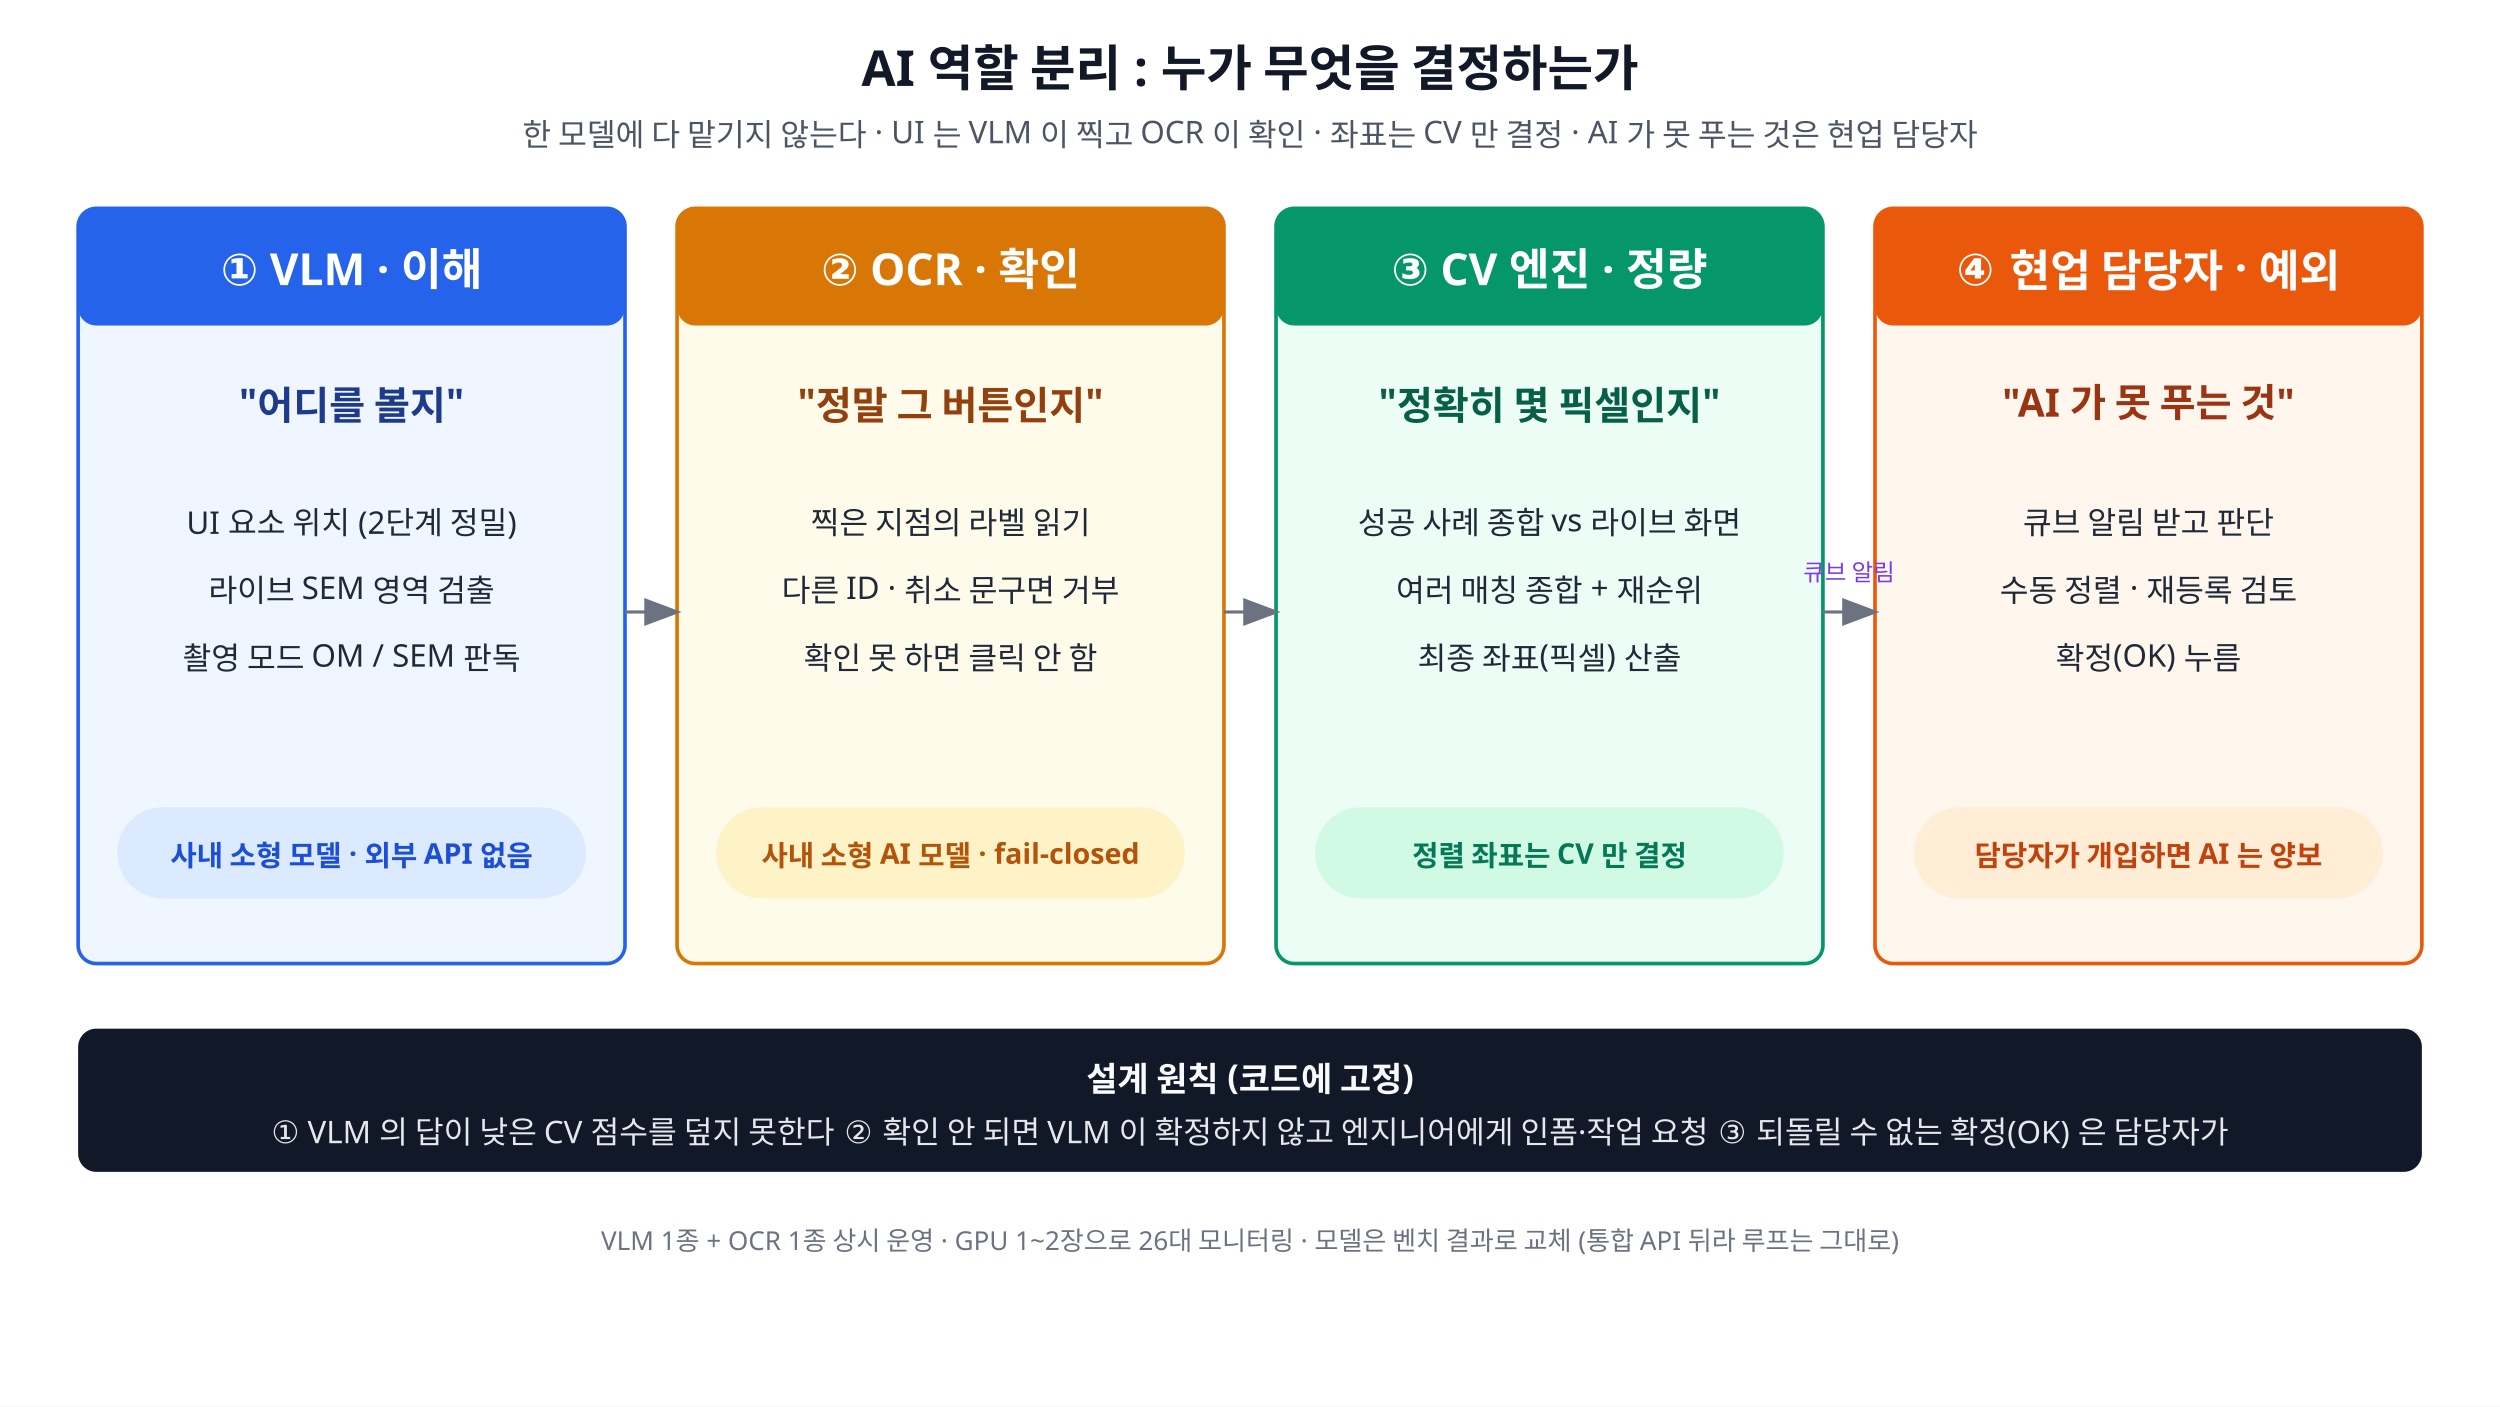
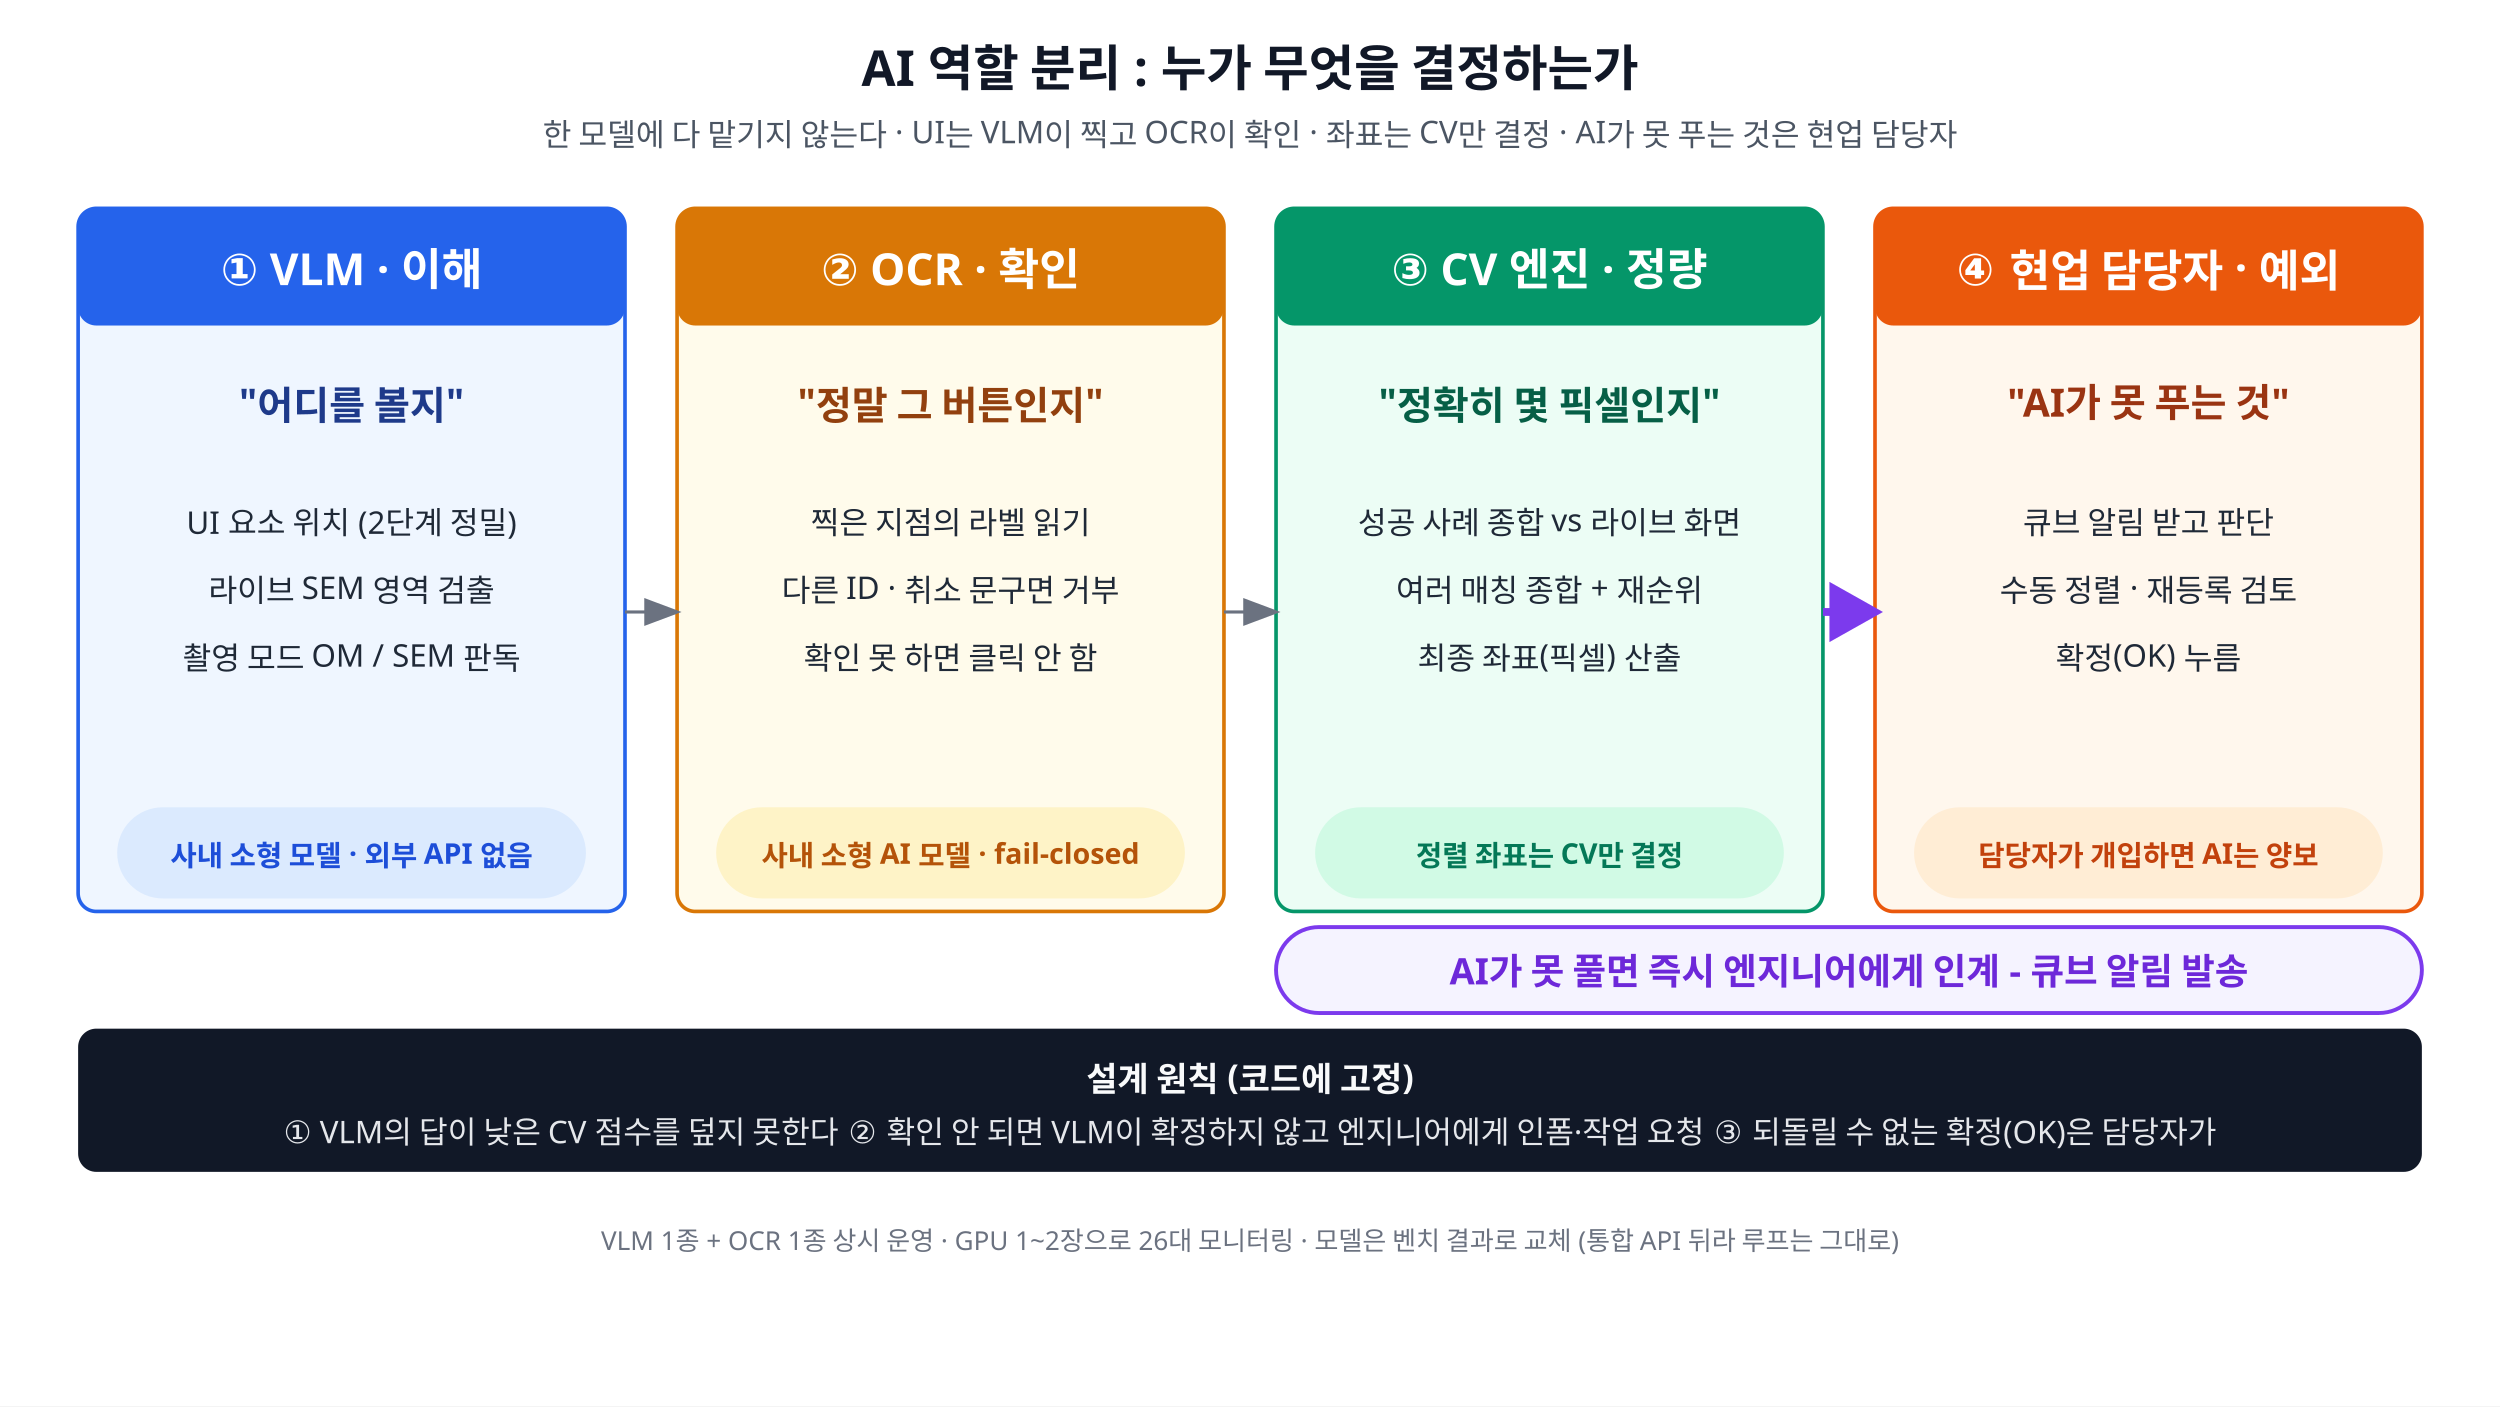
<svg xmlns="http://www.w3.org/2000/svg" width="1920" height="1080" viewBox="0 0 1920 1080" font-family="Apple SD Gothic Neo, Malgun Gothic, NanumGothic, sans-serif">
  <rect width="1920" height="1080" fill="#ffffff" />
  <text x="960" y="66" text-anchor="middle" font-size="38" font-weight="700" fill="#111827">AI 역할 분리 : 누가 무엇을 결정하는가</text>
-   <text x="960" y="112" text-anchor="middle" font-size="24" fill="#4b5563">한 모델에 다 맡기지 않는다 · UI 는 VLM 이 찍고 OCR 이 확인 · 좌표는 CV 만 결정 · AI 가 못 푸는 것은 현업 담당자</text>
-   <rect x="60" y="160" width="420" height="580" rx="14" fill="#eff6ff" stroke="#2563eb" stroke-width="2.8" />
+   <text x="960" y="112" text-anchor="middle" font-size="24" fill="#4b5563">한 모델에 다 맡기지 않는다 · UI는 VLM이 찍고 OCR이 확인 · 좌표는 CV만 결정 · AI가 못 푸는 것은 현업 담당자</text>
+   <rect x="60" y="160" width="420" height="540" rx="14" fill="#eff6ff" stroke="#2563eb" stroke-width="2.8" />
  <rect x="60" y="160" width="420" height="90" rx="14" fill="#2563eb" />
  <text x="270" y="219" text-anchor="middle" font-size="34" font-weight="700" fill="#ffffff">① VLM · 이해</text>
  <text x="270" y="320" text-anchor="middle" font-size="30" font-weight="700" fill="#1e3a8a">"어디를 볼지"</text>
  <g font-size="24" fill="#1f2937" text-anchor="middle">
    <text x="270" y="410">UI 요소 위치 (2단계 정밀)</text>
    <text x="270" y="462">라이브 SEM 영역 검출</text>
    <text x="270" y="514">촬영 모드 OM / SEM 판독</text>
  </g>
  <rect x="90" y="620" width="360" height="70" rx="35" fill="#dbeafe" />
  <text x="270" y="665" text-anchor="middle" font-size="22" font-weight="700" fill="#1d4ed8">사내 소형 모델 · 외부 API 없음</text>
-   <rect x="520" y="160" width="420" height="580" rx="14" fill="#fffbeb" stroke="#d97706" stroke-width="2.8" />
+   <rect x="520" y="160" width="420" height="540" rx="14" fill="#fffbeb" stroke="#d97706" stroke-width="2.8" />
  <rect x="520" y="160" width="420" height="90" rx="14" fill="#d97706" />
  <text x="730" y="219" text-anchor="middle" font-size="34" font-weight="700" fill="#ffffff">② OCR · 확인</text>
  <text x="730" y="320" text-anchor="middle" font-size="30" font-weight="700" fill="#92400e">"정말 그 버튼인지"</text>
  <g font-size="24" fill="#1f2937" text-anchor="middle">
    <text x="730" y="410">찍은 지점의 라벨 읽기</text>
    <text x="730" y="462">다른 ID · 취소 문구면 거부</text>
    <text x="730" y="514">확인 못 하면 클릭 안 함</text>
  </g>
  <rect x="550" y="620" width="360" height="70" rx="35" fill="#fef3c7" />
  <text x="730" y="665" text-anchor="middle" font-size="22" font-weight="700" fill="#b45309">사내 소형 AI 모델 · fail-closed</text>
-   <rect x="980" y="160" width="420" height="580" rx="14" fill="#ecfdf5" stroke="#059669" stroke-width="2.8" />
+   <rect x="980" y="160" width="420" height="540" rx="14" fill="#ecfdf5" stroke="#059669" stroke-width="2.8" />
  <rect x="980" y="160" width="420" height="90" rx="14" fill="#059669" />
  <text x="1190" y="219" text-anchor="middle" font-size="34" font-weight="700" fill="#ffffff">③ CV 엔진 · 정량</text>
  <text x="1190" y="320" text-anchor="middle" font-size="30" font-weight="700" fill="#065f46">"정확히 몇 픽셀인지"</text>
  <g font-size="24" fill="#1f2937" text-anchor="middle">
    <text x="1190" y="410">성공 사례 종합 vs 라이브 화면</text>
    <text x="1190" y="462">여러 매칭 종합 + 재순위</text>
    <text x="1190" y="514">최종 좌표(픽셀) 산출</text>
  </g>
  <rect x="1010" y="620" width="360" height="70" rx="35" fill="#d1fae5" />
-   <text x="1190" y="665" text-anchor="middle" font-size="22" font-weight="700" fill="#047857">정렬 좌표는 CV 만 결정</text>
-   <rect x="1440" y="160" width="420" height="580" rx="14" fill="#fff7ed" stroke="#ea580c" stroke-width="2.8" />
+   <text x="1190" y="665" text-anchor="middle" font-size="22" font-weight="700" fill="#047857">정렬 좌표는 CV만 결정</text>
+   <rect x="1440" y="160" width="420" height="540" rx="14" fill="#fff7ed" stroke="#ea580c" stroke-width="2.8" />
  <rect x="1440" y="160" width="420" height="90" rx="14" fill="#ea580c" />
  <text x="1650" y="219" text-anchor="middle" font-size="34" font-weight="700" fill="#ffffff">④ 현업 담당자 · 예외</text>
-   <text x="1650" y="320" text-anchor="middle" font-size="30" font-weight="700" fill="#9a3412">"AI 가 못 푸는 것"</text>
+   <text x="1650" y="320" text-anchor="middle" font-size="30" font-weight="700" fill="#9a3412">"AI가 못 푸는 것"</text>
  <g font-size="24" fill="#1f2937" text-anchor="middle">
    <text x="1650" y="410">큐브 알림 받고 판단</text>
    <text x="1650" y="462">수동 정렬 · 재등록 검토</text>
    <text x="1650" y="514">확정(OK) 누름</text>
  </g>
  <rect x="1470" y="620" width="360" height="70" rx="35" fill="#ffedd5" />
-   <text x="1650" y="665" text-anchor="middle" font-size="22" font-weight="700" fill="#c2410c">담당자가 개입하면 AI 는 양보</text>
+   <text x="1650" y="665" text-anchor="middle" font-size="22" font-weight="700" fill="#c2410c">담당자가 개입하면 AI는 양보</text>
  <g stroke="#6b7280" stroke-width="2.4" fill="#6b7280">
    <path d="M480 470 L500 470" />
    <path d="M496 461 L520 470 L496 479 Z" />
    <path d="M940 470 L960 470" />
    <path d="M956 461 L980 470 L956 479 Z" />
-     <path d="M1400 470 L1420 470" />
-     <path d="M1416 461 L1440 470 L1416 479 Z" />
  </g>
-   <text x="1420" y="446" text-anchor="middle" font-size="18" fill="#7c3aed">큐브 알림</text>
+   <g stroke="#7c3aed" stroke-width="6" fill="#7c3aed">
+     <path d="M1400 470 L1416 470" />
+     <path d="M1408 452 L1440 470 L1408 488 Z" />
+   </g>
+   <rect x="980" y="712" width="880" height="66" rx="33" fill="#f5f3ff" stroke="#7c3aed" stroke-width="3" />
+   <text x="1420" y="756" text-anchor="middle" font-size="28" font-weight="700" fill="#6d28d9">AI가 못 풀면 즉시 엔지니어에게 인계 - 큐브 알림 발송</text>
  <rect x="60" y="790" width="1800" height="110" rx="14" fill="#111827" />
  <text x="960" y="838" text-anchor="middle" font-size="26" font-weight="700" fill="#f9fafb">설계 원칙 (코드에 고정)</text>
-   <text x="960" y="878" text-anchor="middle" font-size="24" fill="#e5e7eb">① VLM 의 답이 낮은 CV 점수를 덮지 못한다   ② 확인 안 되면 VLM 이 확정하지 않고 엔지니어에게 인폼·작업 요청   ③ 되돌릴 수 없는 확정(OK) 은 담당자가</text>
+   <text x="960" y="878" text-anchor="middle" font-size="24" fill="#e5e7eb">① VLM의 답이 낮은 CV 점수를 덮지 못한다   ② 확인 안 되면 VLM이 확정하지 않고 엔지니어에게 인폼·작업 요청   ③ 되돌릴 수 없는 확정(OK)은 담당자가</text>
  <text x="960" y="960" text-anchor="middle" font-size="20" fill="#6b7280">VLM 1종 + OCR 1종 상시 운영 · GPU 1~2장으로 26대 모니터링 · 모델은 벤치 결과로 교체 (통합 API 뒤라 루프는 그대로)</text>
</svg>
